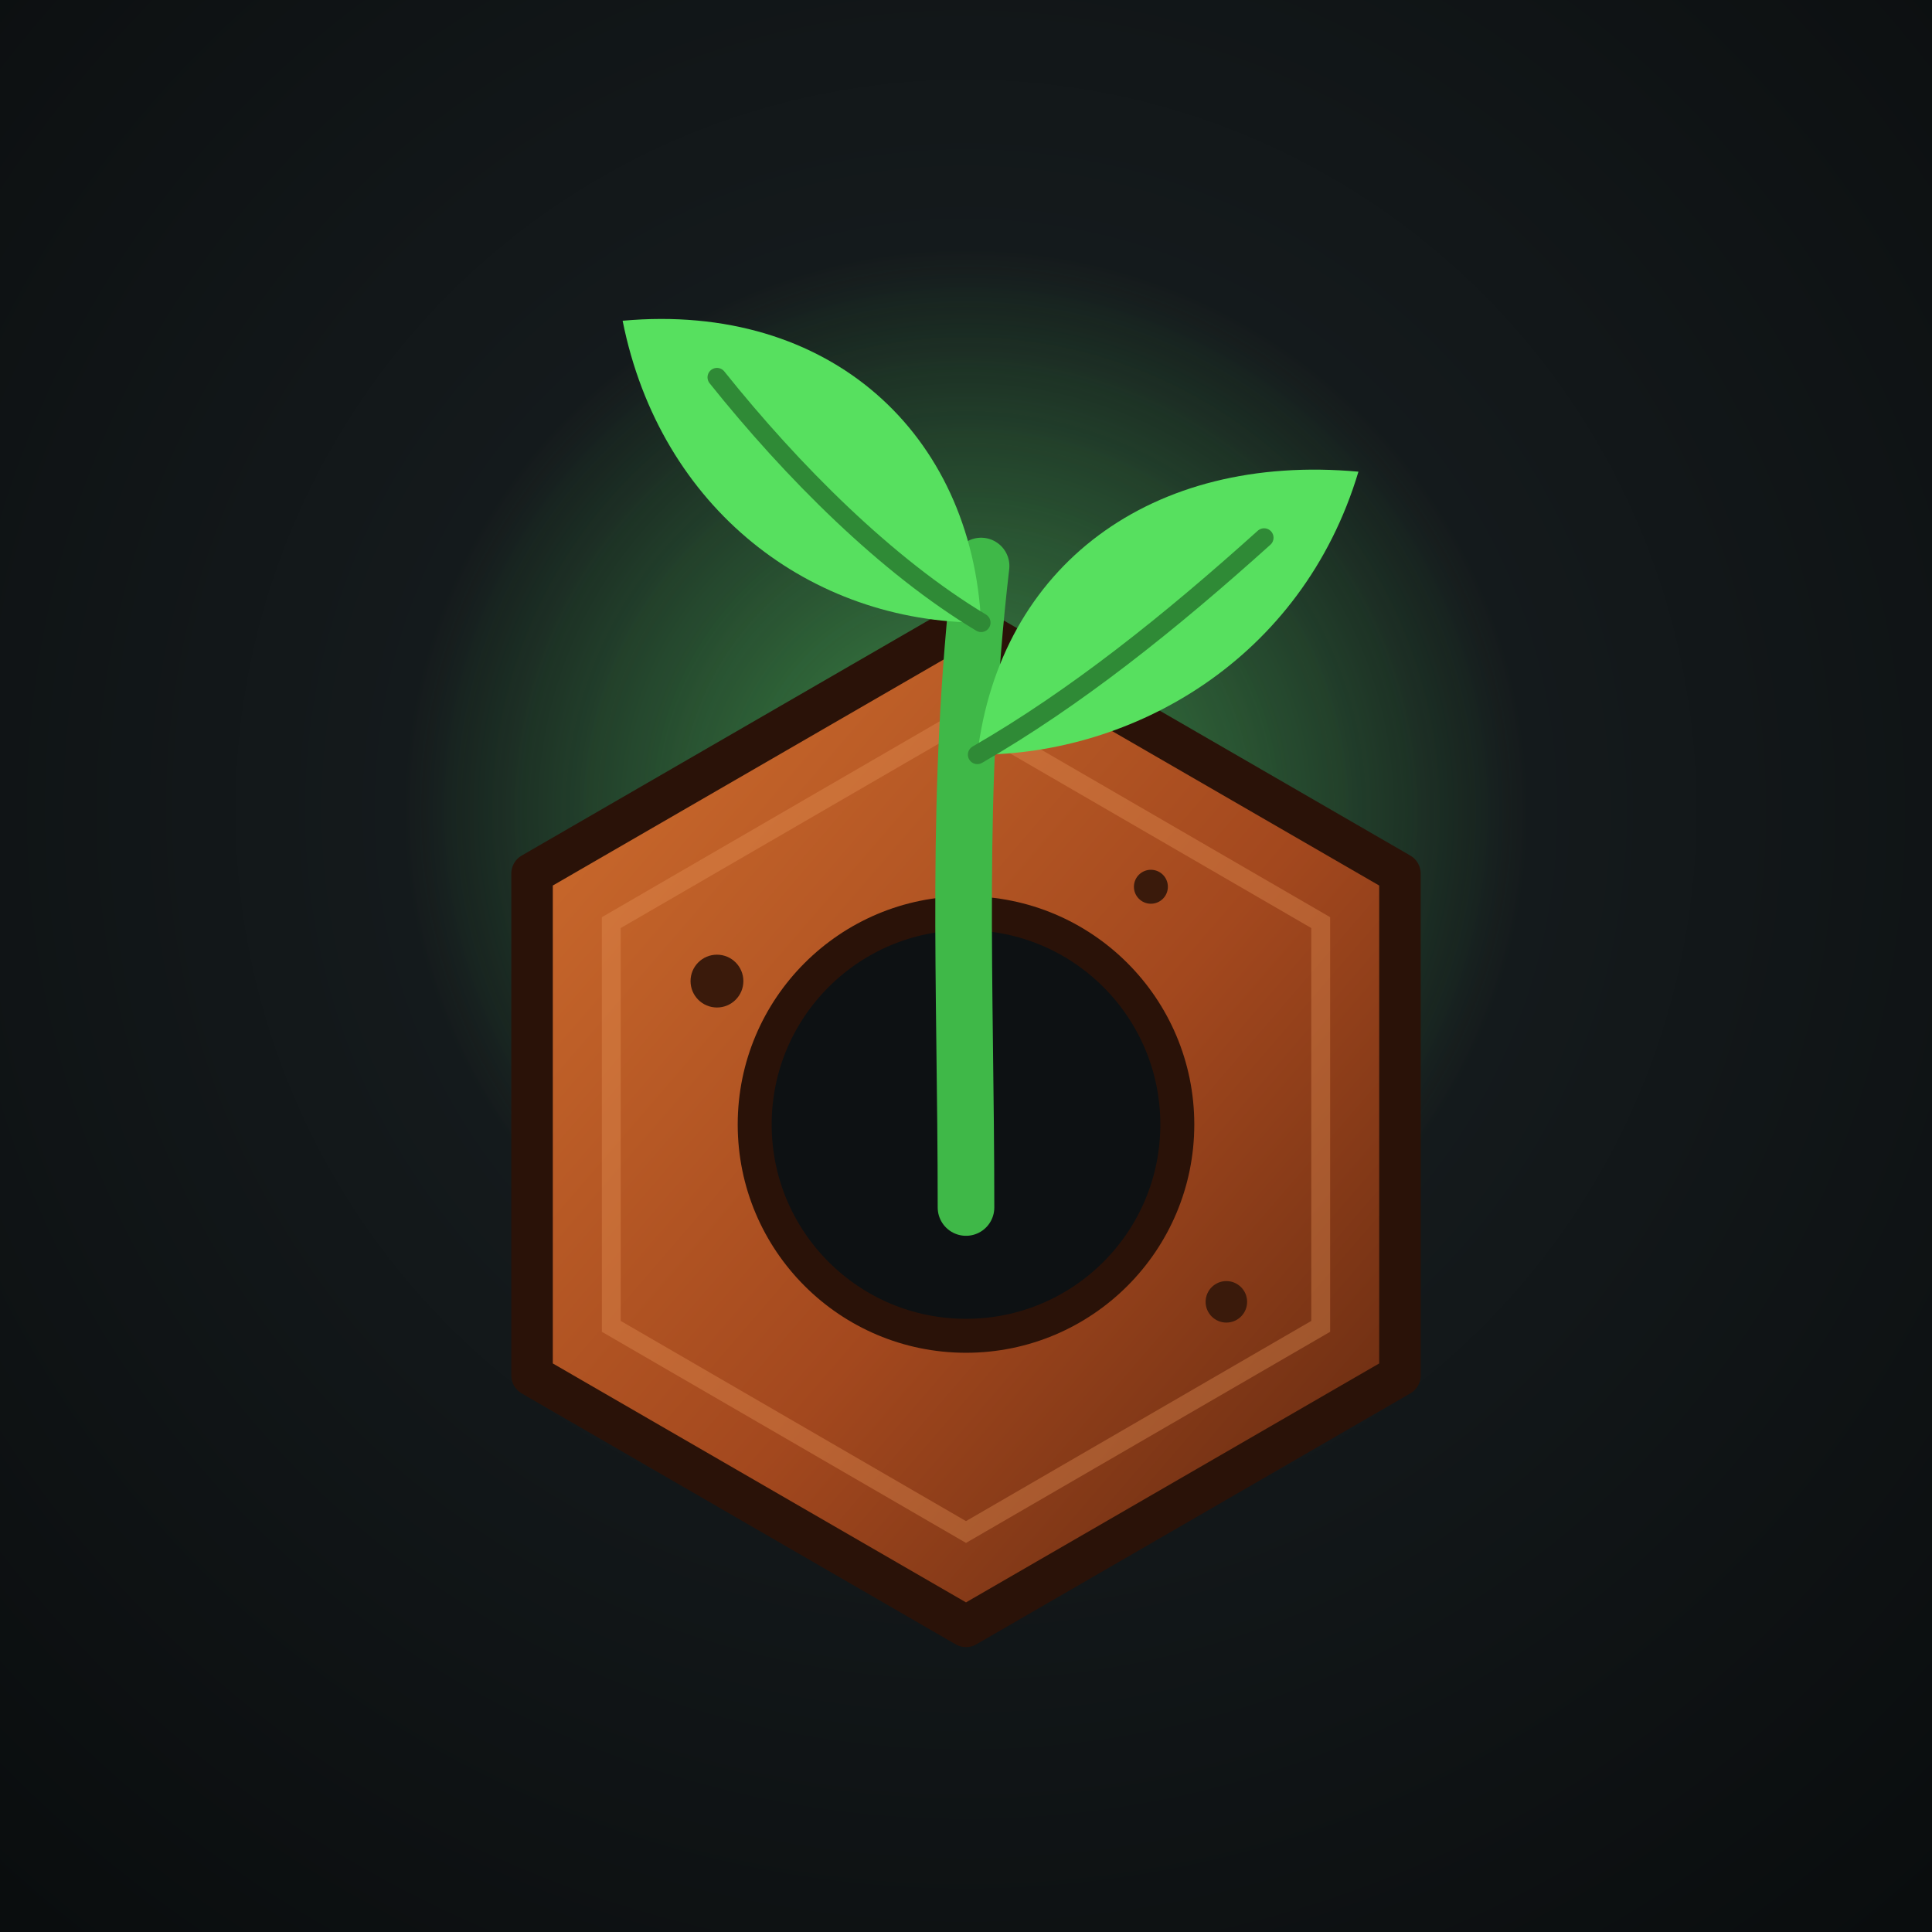
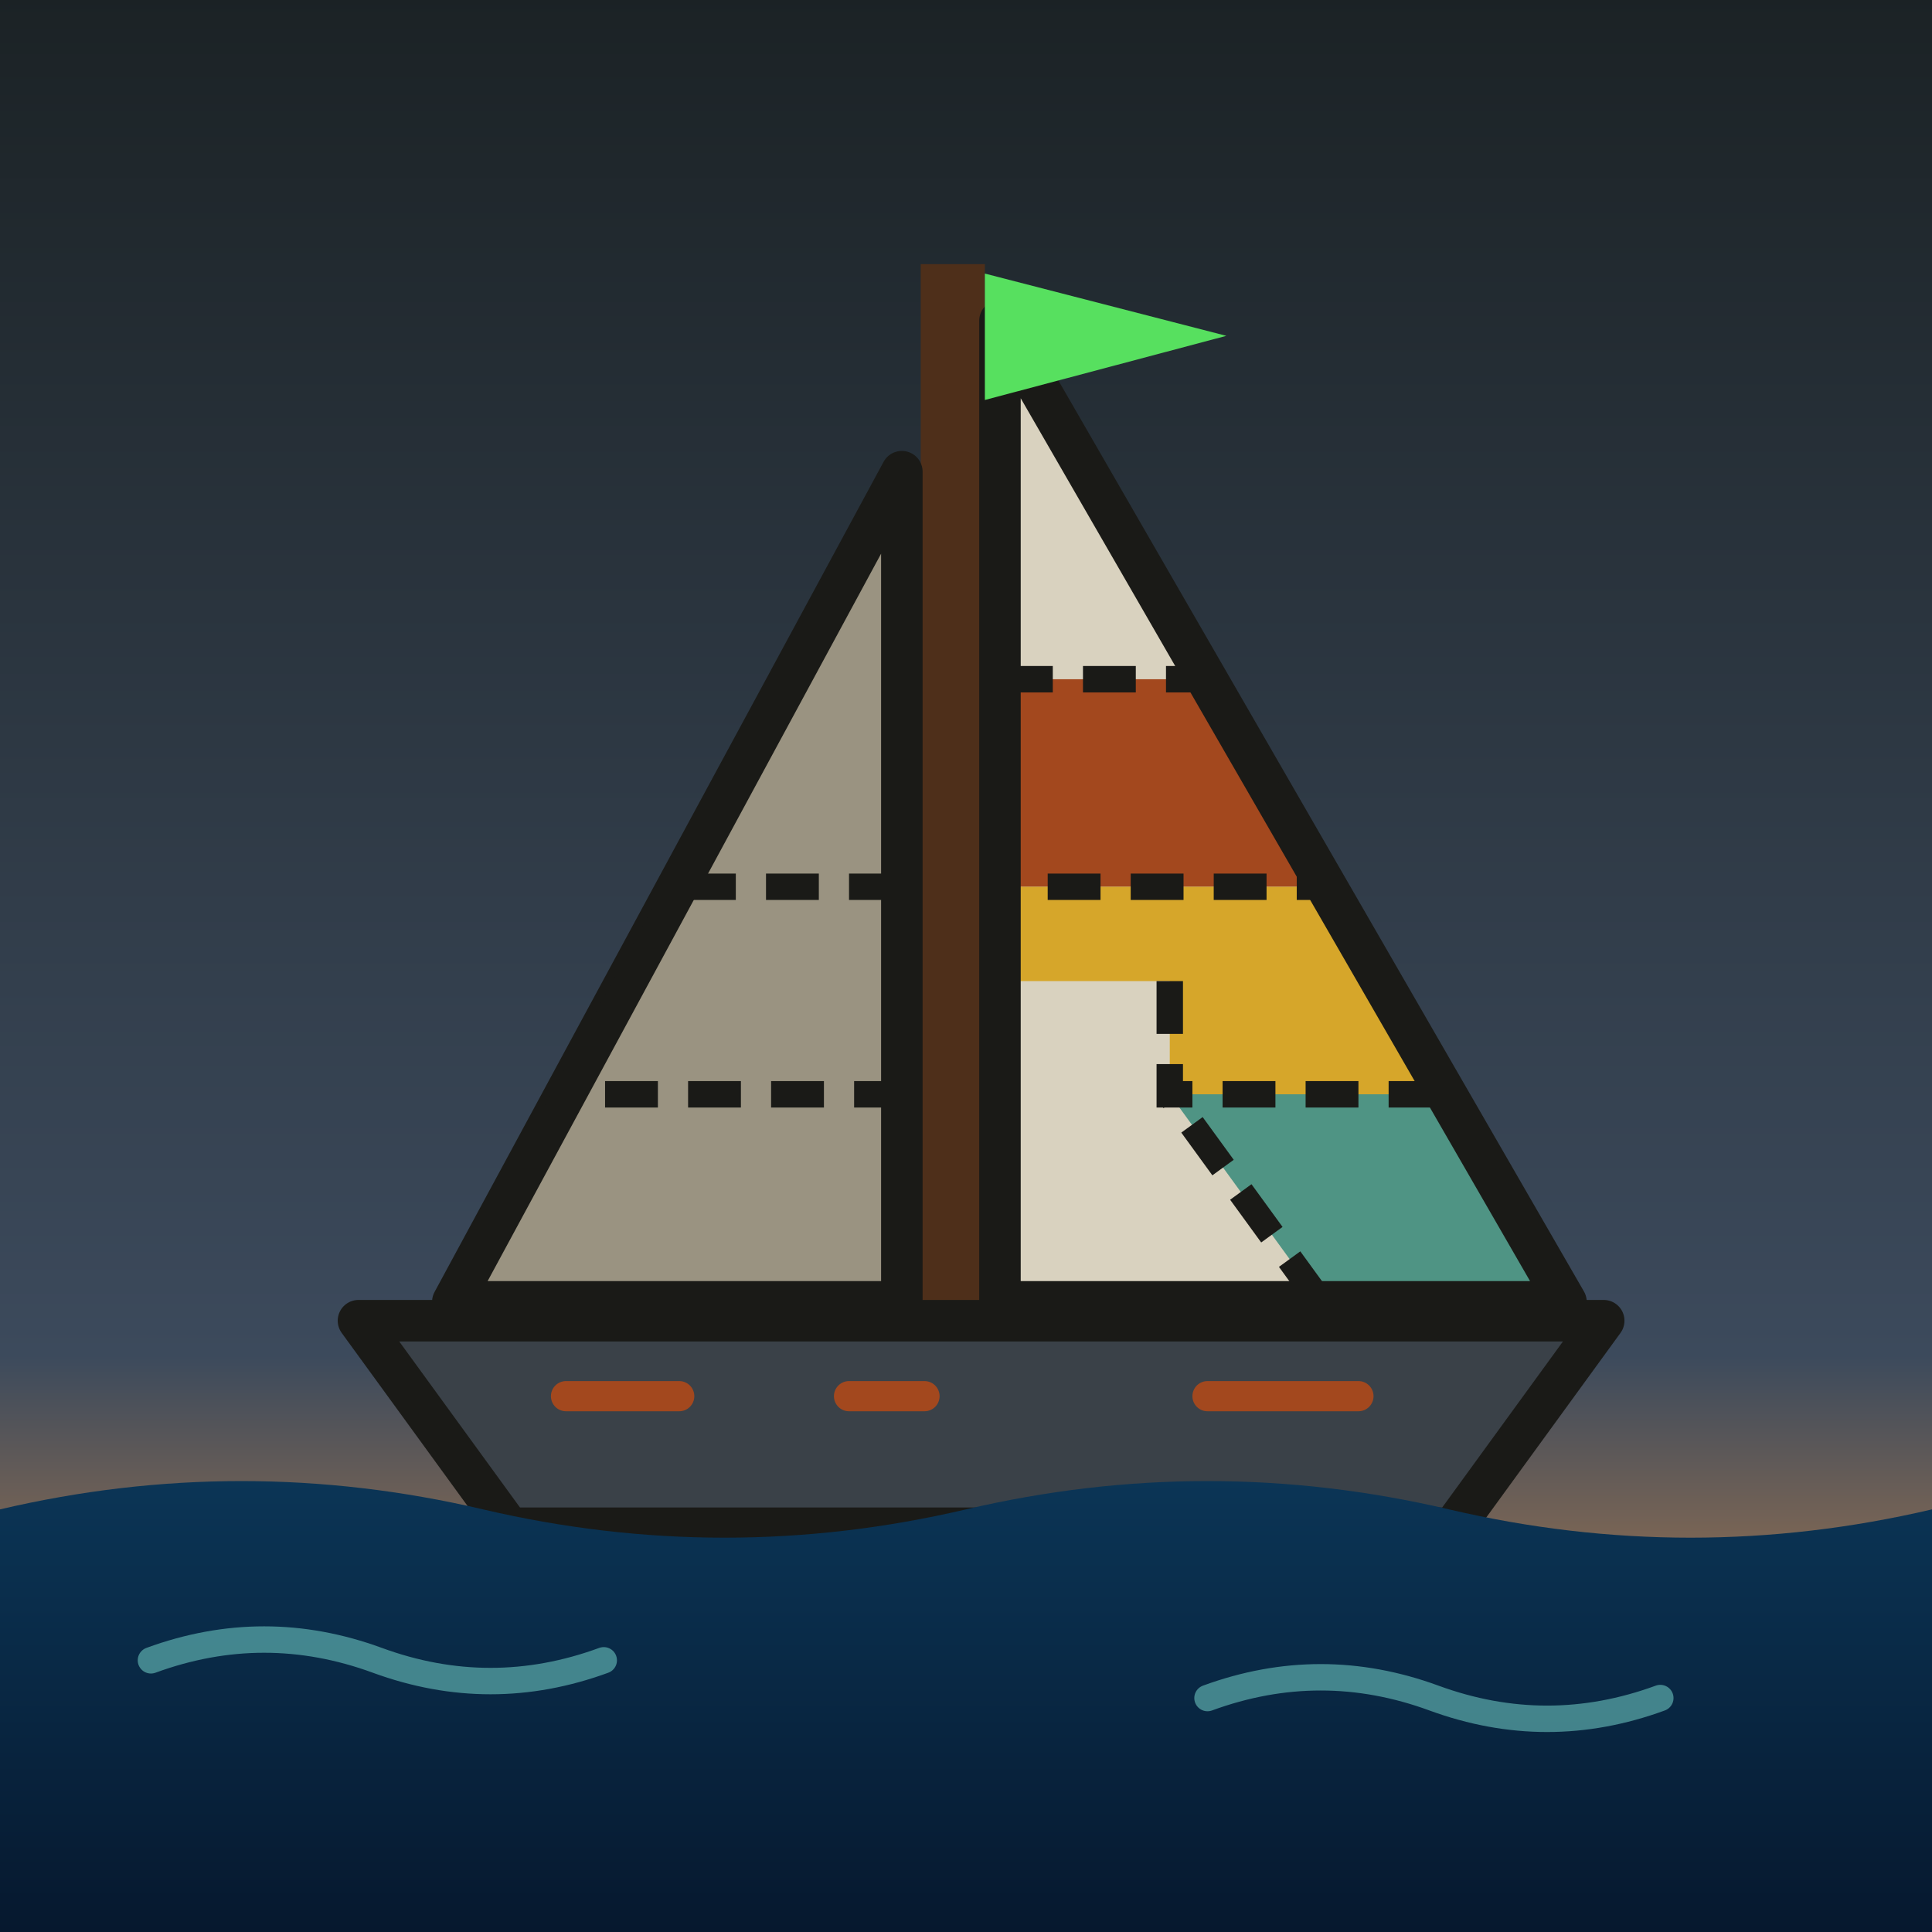
<svg xmlns="http://www.w3.org/2000/svg" viewBox="0 0 1024 1024">
  <defs>
-     <radialGradient id="bg" cx=".5" cy=".42" r=".75">
+     <linearGradient id="sky" x1="0" y1="0" x2="0" y2="1">
      <stop offset="0" stop-color="#1b2225" />
-       <stop offset="1" stop-color="#0a0d0e" />
-     </radialGradient>
-     <linearGradient id="rust" x1="0" y1="0" x2="1" y2="1">
-       <stop offset="0" stop-color="#d2702f" />
-       <stop offset=".55" stop-color="#a3481e" />
-       <stop offset="1" stop-color="#5c260f" />
+       <stop offset=".7" stop-color="#3c4a5c" />
+       <stop offset="1" stop-color="#ff9f45" />
    </linearGradient>
-     <radialGradient id="glow" cx=".5" cy=".5" r=".5">
-       <stop offset="0" stop-color="#57e05f" stop-opacity=".55" />
-       <stop offset="1" stop-color="#57e05f" stop-opacity="0" />
-     </radialGradient>
+     <linearGradient id="sea" x1="0" y1="0" x2="0" y2="1">
+       <stop offset="0" stop-color="#0b3556" />
+       <stop offset="1" stop-color="#06182e" />
+     </linearGradient>
  </defs>
-   <rect width="1024" height="1024" fill="url(#bg)" />
-   <circle cx="512" cy="430" r="300" fill="url(#glow)" />
-   <path d="M512 330 L742 463 L742 729 L512 862 L282 729 L282 463Z" fill="url(#rust)" stroke="#2a1208" stroke-width="22" stroke-linejoin="round" />
-   <path d="M512 380 L700 489 L700 703 L512 812 L324 703 L324 489Z" fill="none" stroke="#e8955a" stroke-opacity=".35" stroke-width="10" />
-   <circle cx="512" cy="596" r="112" fill="#0d1113" stroke="#2a1208" stroke-width="18" />
-   <circle cx="380" cy="520" r="14" fill="#3a1a0b" />
-   <circle cx="650" cy="690" r="11" fill="#3a1a0b" />
-   <circle cx="610" cy="470" r="9" fill="#3a1a0b" />
-   <path d="M512 640 C512 520 506 420 520 300" stroke="#3fb848" stroke-width="30" fill="none" stroke-linecap="round" />
-   <path d="M520 330 C430 330 350 270 330 170 C440 160 515 230 520 330Z" fill="#57e05f" />
-   <path d="M518 400 C600 400 690 350 720 250 C610 240 530 300 518 400Z" fill="#57e05f" />
-   <path d="M520 330 C470 300 420 250 380 200" stroke="#2f8a36" stroke-width="10" fill="none" stroke-linecap="round" />
-   <path d="M518 400 C570 370 620 330 670 285" stroke="#2f8a36" stroke-width="10" fill="none" stroke-linecap="round" />
+   <rect width="1024" height="1024" fill="url(#sky)" />
+   <rect x="488" y="140" width="34" height="640" fill="#4e2f1a" />
+   <path d="M530 170 L830 690 L530 690Z" fill="#d9d2bf" />
+   <path d="M530 360 L640 360 L700 470 L530 470Z" fill="#a3481e" />
+   <path d="M530 470 L700 470 L765 580 L620 580 L620 520 L530 520Z" fill="#d6a62a" />
+   <path d="M620 580 L765 580 L830 690 L700 690Z" fill="#4f9484" />
+   <path d="M530 170 L830 690 L530 690Z" fill="none" stroke="#1a1a17" stroke-width="22" stroke-linejoin="round" />
+   <path d="M530 360 H640 L700 470 H530 M620 520 V580 H765 M700 690 L620 580" fill="none" stroke="#1a1a17" stroke-width="14" stroke-dasharray="28 16" />
+   <path d="M478 250 L240 690 L478 690Z" fill="#9a9381" stroke="#1a1a17" stroke-width="22" stroke-linejoin="round" />
+   <path d="M478 470 L360 470 L300 580 L478 580" fill="none" stroke="#1a1a17" stroke-width="14" stroke-dasharray="28 16" />
+   <path d="M522 145 L650 178 L522 212Z" fill="#57e05f" />
+   <path d="M190 700 H850 L770 810 H270Z" fill="#3a4148" stroke="#1a1a17" stroke-width="22" stroke-linejoin="round" />
+   <path d="M300 740 h60 M450 740 h40 M640 740 h80" stroke="#a3481e" stroke-width="16" stroke-linecap="round" />
+   <path d="M0 800 Q128 770 256 800 T512 800 T768 800 T1024 800 V1024 H0Z" fill="url(#sea)" />
+   <path d="M80 880 q60-22 120 0 t120 0 M640 900 q60-22 120 0 t120 0" stroke="#7fe3d6" stroke-opacity=".5" stroke-width="14" fill="none" stroke-linecap="round" />
</svg>
